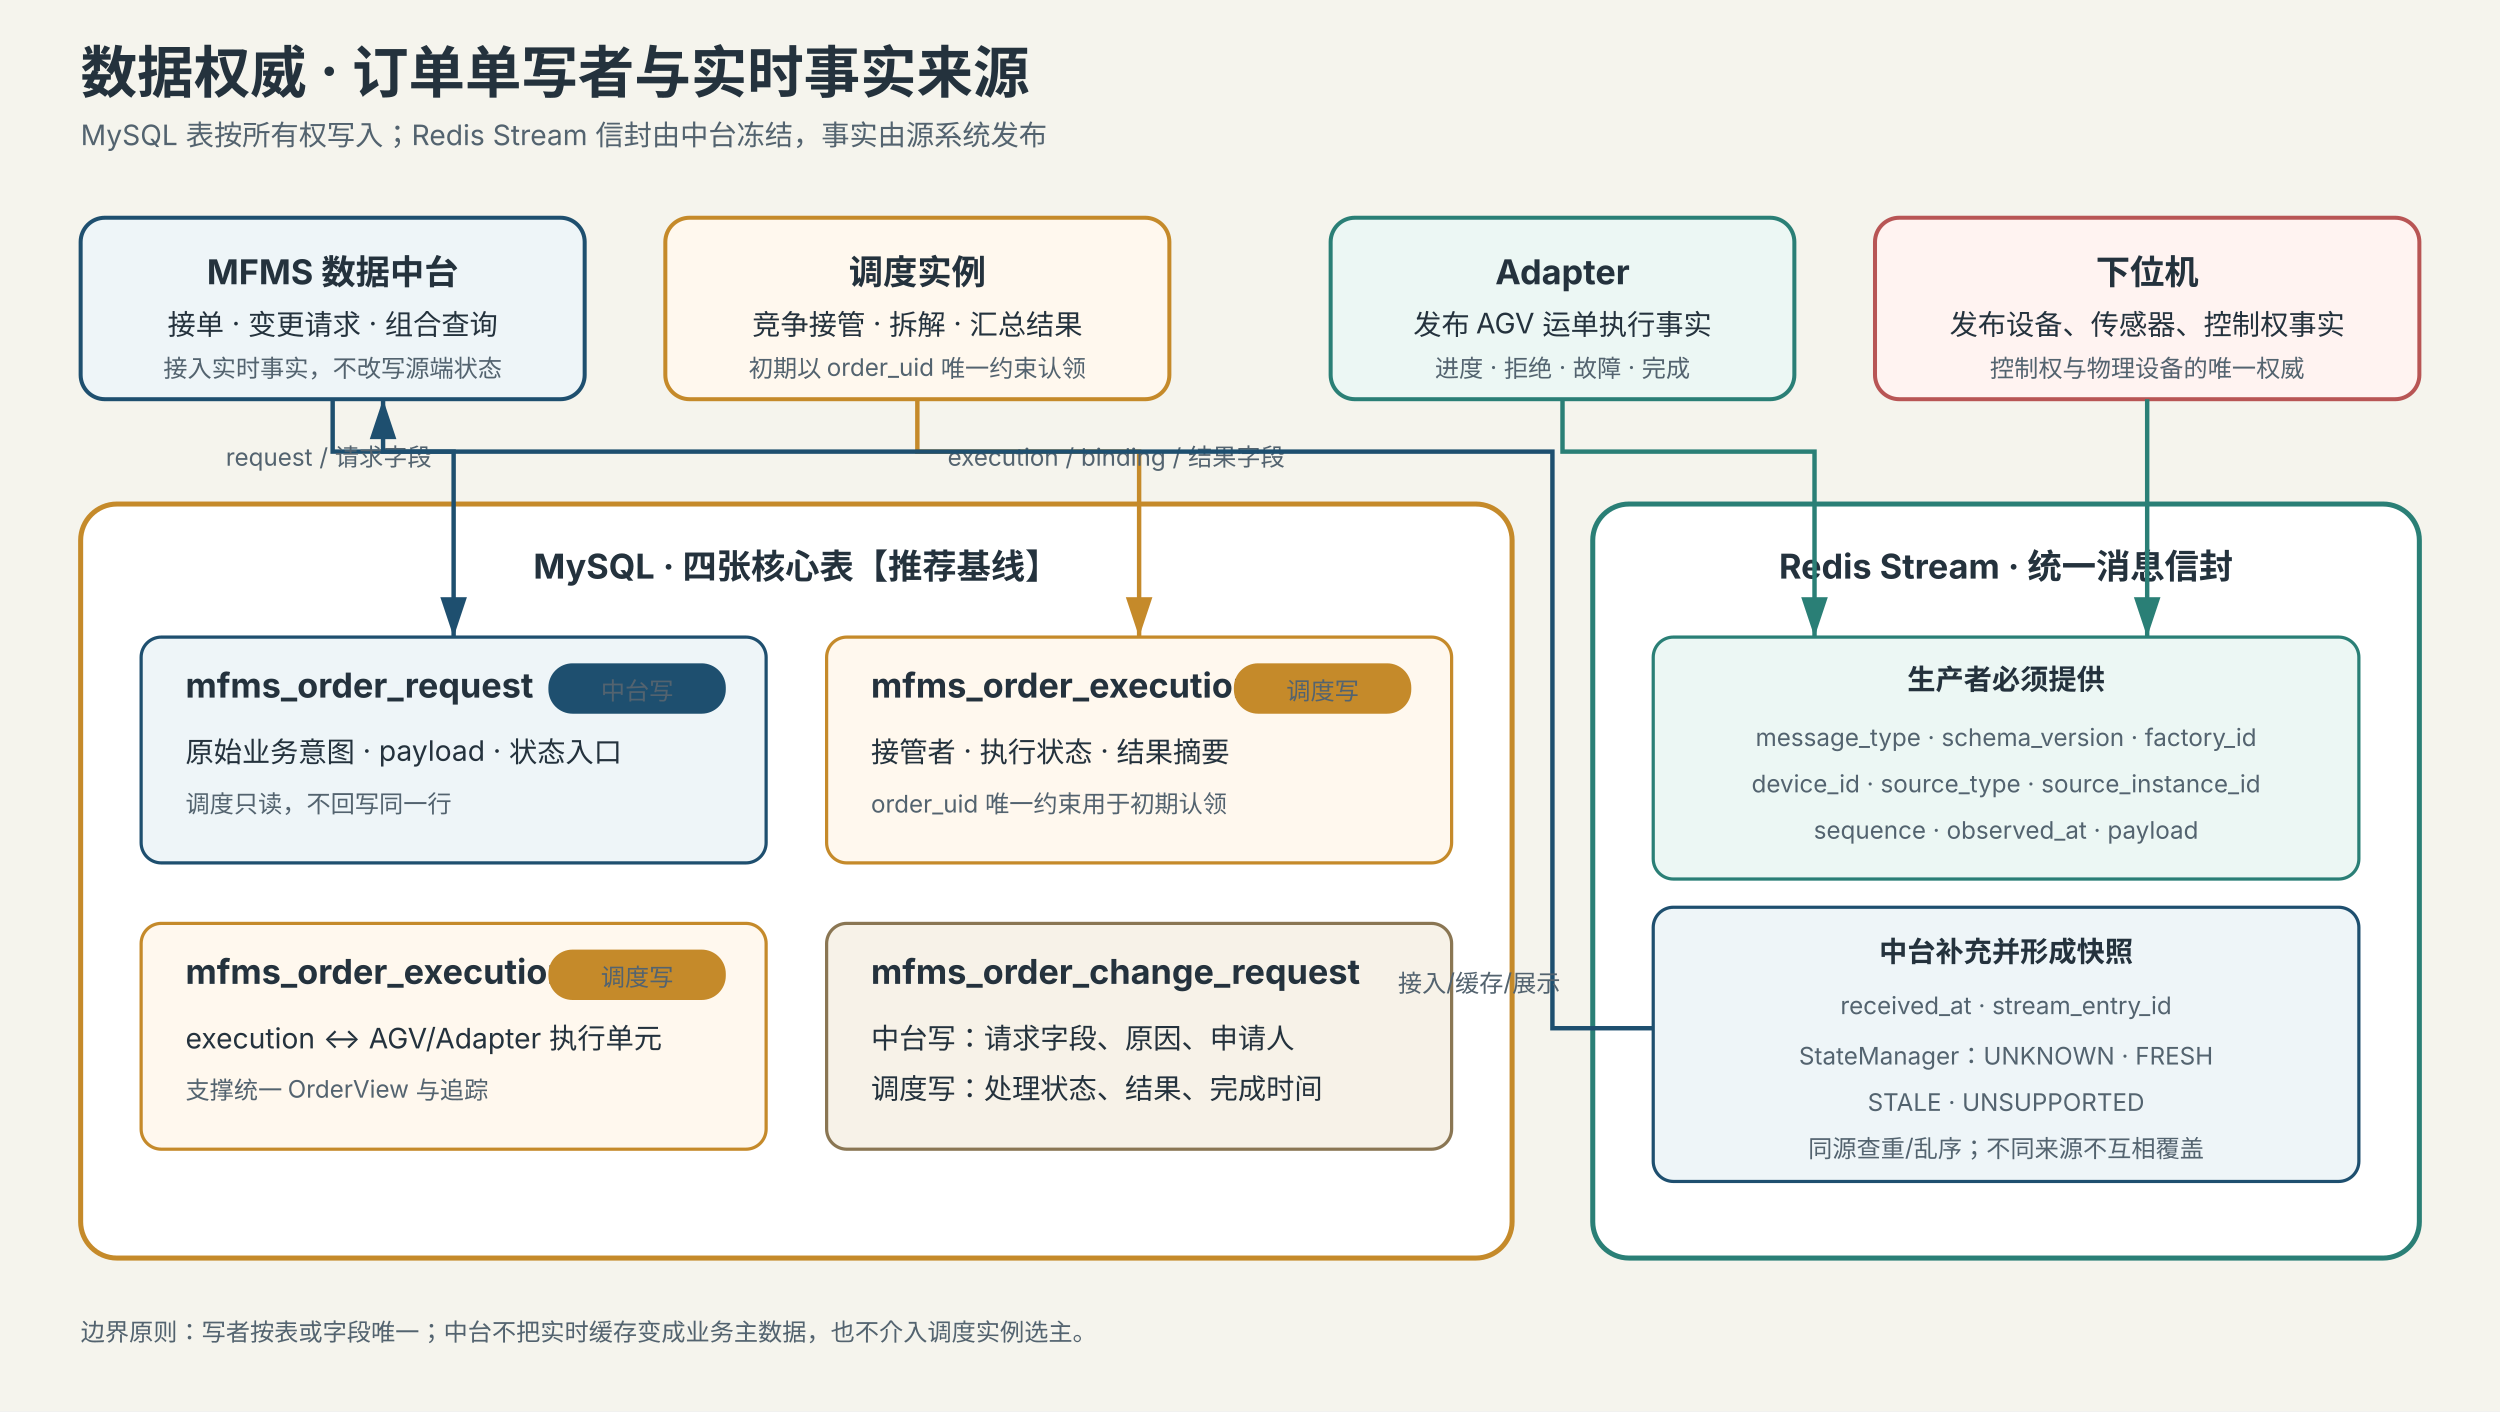
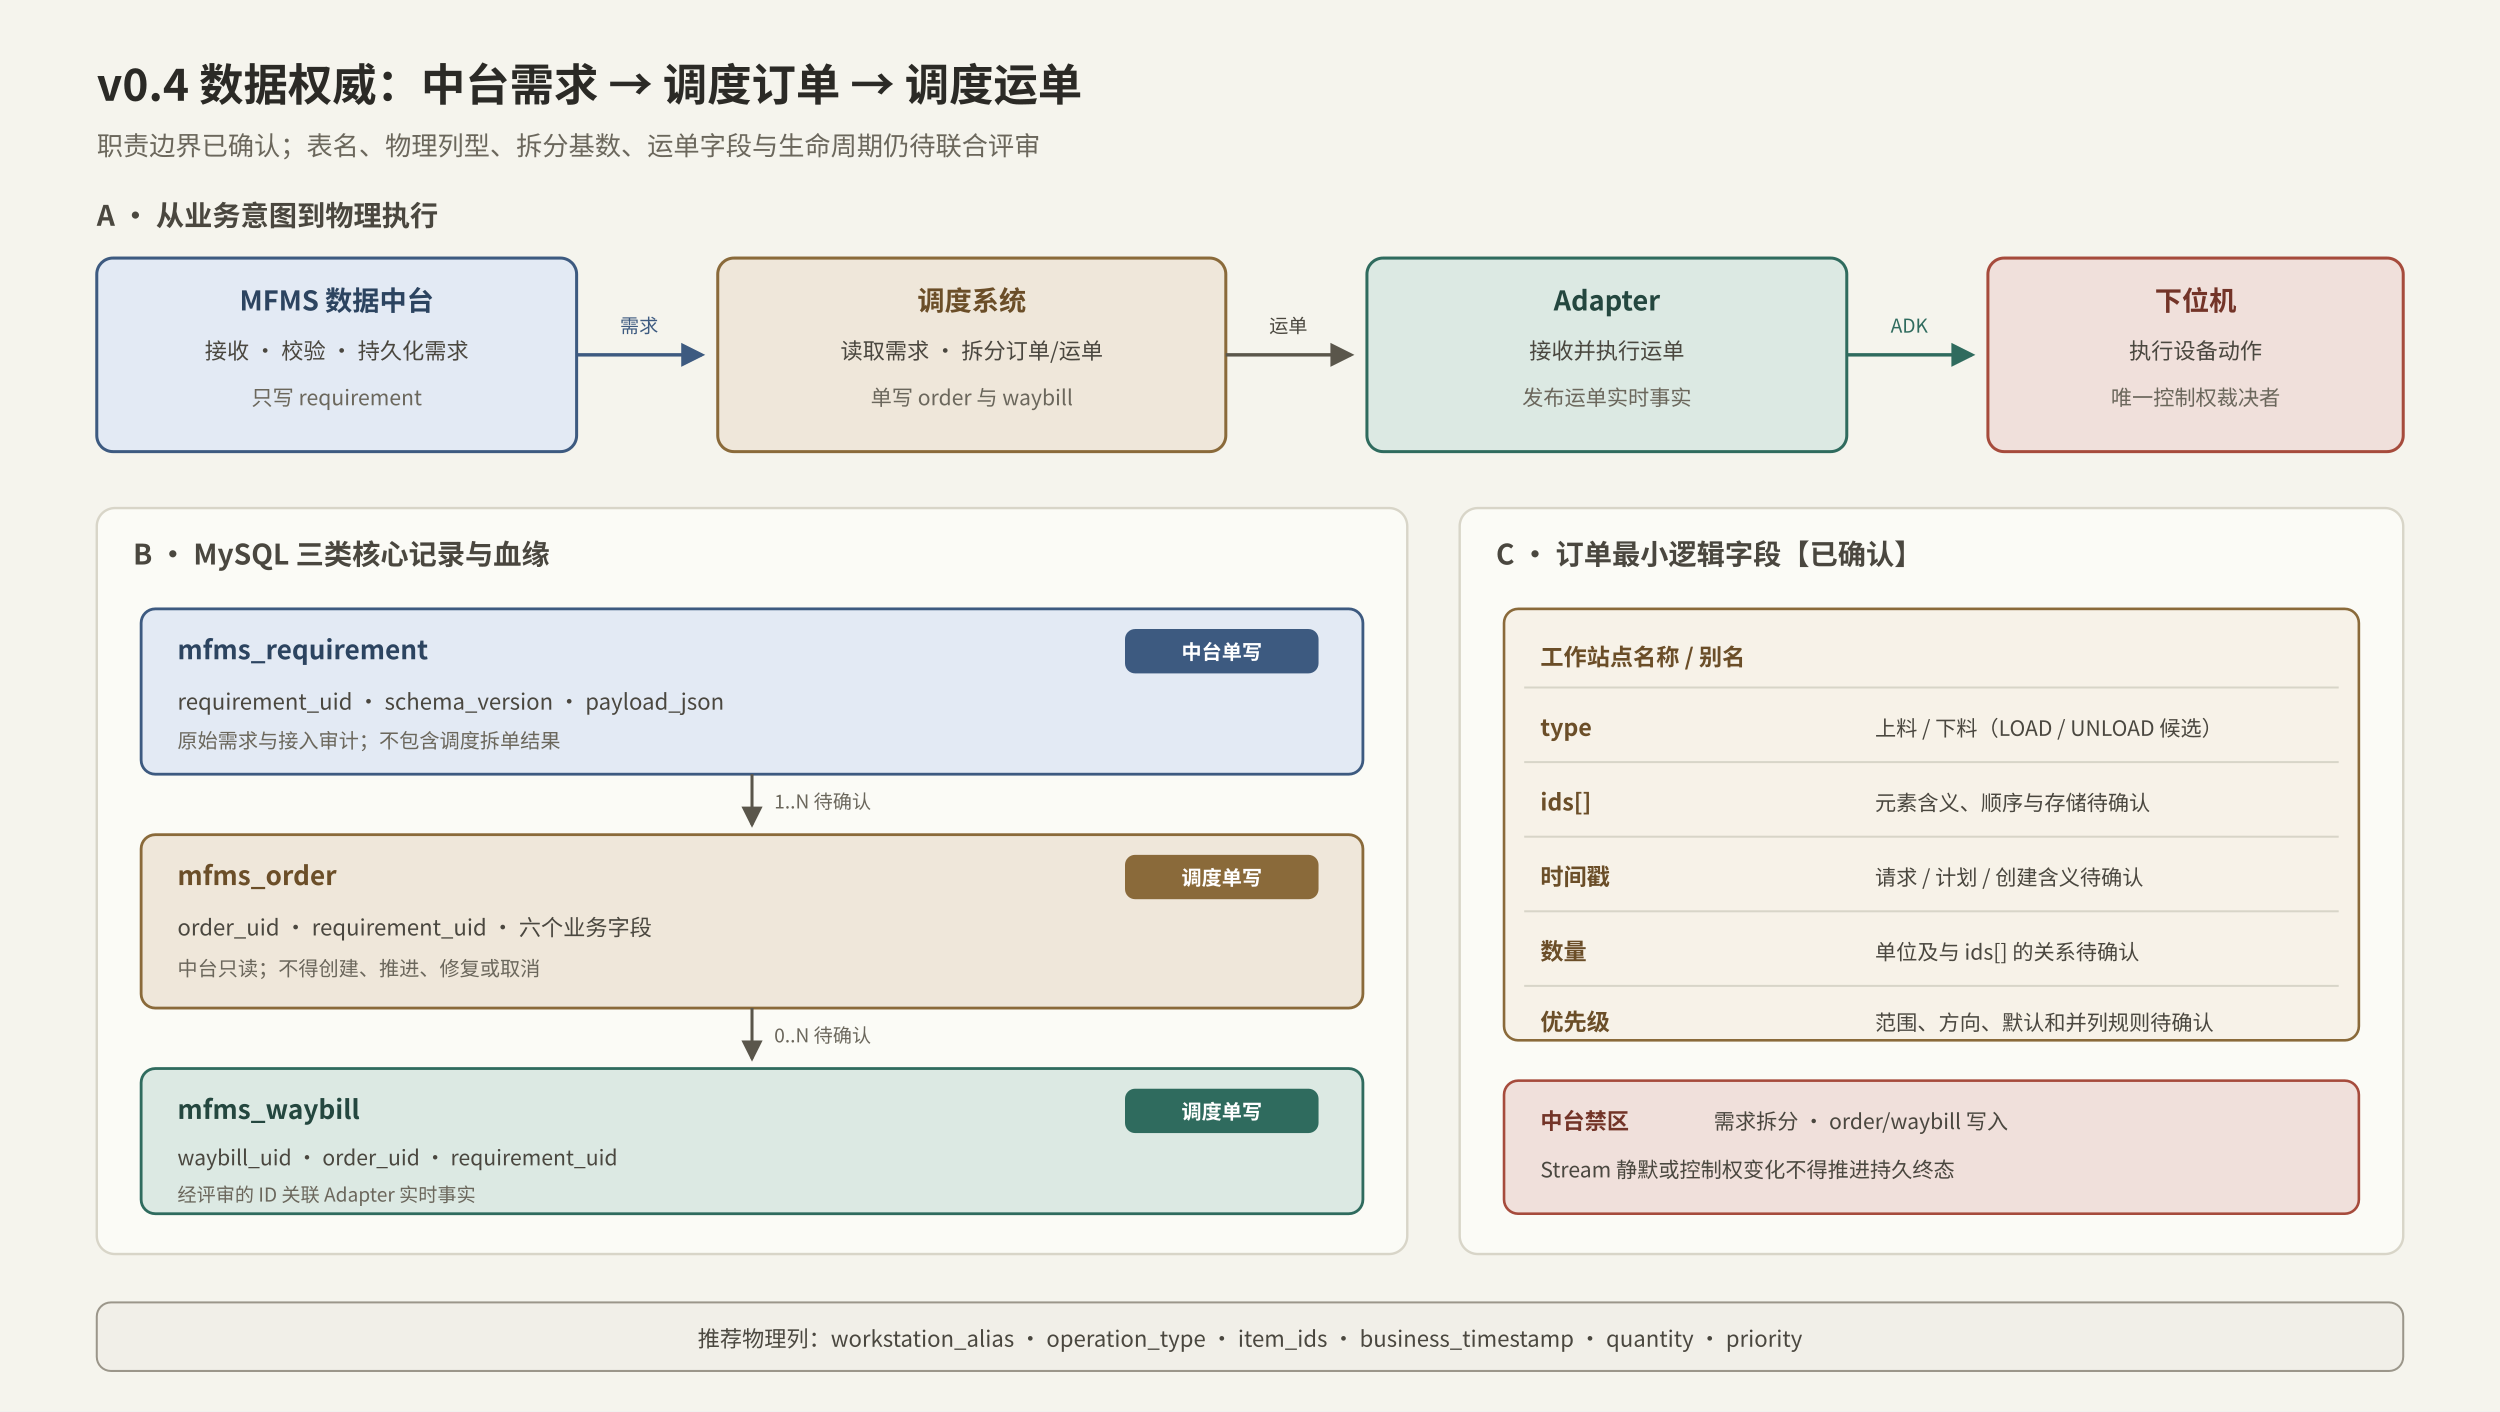
- <svg xmlns="http://www.w3.org/2000/svg" width="1240" height="700" viewBox="0 0 1240 700" role="img" aria-labelledby="title desc">
+ <svg xmlns="http://www.w3.org/2000/svg" viewBox="0 0 1240 700" font-family="'PingFang SC','Hiragino Sans GB','Microsoft YaHei','Noto Sans CJK SC',sans-serif" role="img" aria-labelledby="title desc">
+   <defs>
+     <marker id="arr" viewBox="0 0 10 10" refX="8.5" refY="5" markerWidth="7" markerHeight="7" orient="auto">
+       <path d="M0,0 L10,5 L0,10 z" fill="#5A564B" />
+     </marker>
+     <marker id="arrBlue" viewBox="0 0 10 10" refX="8.5" refY="5" markerWidth="7" markerHeight="7" orient="auto">
+       <path d="M0,0 L10,5 L0,10 z" fill="#3D5A80" />
+     </marker>
+     <marker id="arrTeal" viewBox="0 0 10 10" refX="8.5" refY="5" markerWidth="7" markerHeight="7" orient="auto">
+       <path d="M0,0 L10,5 L0,10 z" fill="#2F6B5E" />
+     </marker>
+   </defs>
  <rect width="1240" height="700" fill="rgb(245, 244, 237)" />
-   <defs>
-     <marker id="arrow-blue" markerWidth="10" markerHeight="10" refX="9" refY="3" orient="auto" markerUnits="strokeWidth">
-       <path d="M0,0 L0,6 L9,3 z" fill="#1E4F6F" />
-     </marker>
-     <marker id="arrow-teal" markerWidth="10" markerHeight="10" refX="9" refY="3" orient="auto" markerUnits="strokeWidth">
-       <path d="M0,0 L0,6 L9,3 z" fill="#2A7F76" />
-     </marker>
-     <marker id="arrow-amber" markerWidth="10" markerHeight="10" refX="9" refY="3" orient="auto" markerUnits="strokeWidth">
-       <path d="M0,0 L0,6 L9,3 z" fill="#C58A2A" />
-     </marker>
-     <style>
-       text { font-family: -apple-system, BlinkMacSystemFont, "Segoe UI", "PingFang SC", "Microsoft YaHei", sans-serif; fill: #24323D; }
-       .title { font-size: 28px; font-weight: 700; }
-       .subtitle { font-size: 14px; fill: #53636F; }
-       .card-title { font-size: 17px; font-weight: 700; }
-       .body { font-size: 14px; }
-       .small { font-size: 12px; fill: #53636F; }
-       .edge { fill: none; stroke-width: 2.2; }
-     </style>
-   </defs>
-   <text x="40" y="46" class="title">数据权威 · 订单单写者与实时事实来源</text>
-   <text x="40" y="72" class="subtitle">MySQL 表按所有权写入；Redis Stream 信封由中台冻结，事实由源系统发布</text>
-   <rect x="40" y="108" width="250" height="90" rx="12" fill="#EEF5F8" stroke="#1E4F6F" stroke-width="2" />
-   <text x="165" y="141" text-anchor="middle" class="card-title">MFMS 数据中台</text>
-   <text x="165" y="166" text-anchor="middle" class="body">接单 · 变更请求 · 组合查询</text>
-   <text x="165" y="187" text-anchor="middle" class="small">接入实时事实，不改写源端状态</text>
-   <rect x="330" y="108" width="250" height="90" rx="12" fill="#FFF8EE" stroke="#C58A2A" stroke-width="2" />
-   <text x="455" y="141" text-anchor="middle" class="card-title">调度实例</text>
-   <text x="455" y="166" text-anchor="middle" class="body">竞争接管 · 拆解 · 汇总结果</text>
-   <text x="455" y="187" text-anchor="middle" class="small">初期以 order_uid 唯一约束认领</text>
-   <rect x="660" y="108" width="230" height="90" rx="12" fill="#ECF7F4" stroke="#2A7F76" stroke-width="2" />
-   <text x="775" y="141" text-anchor="middle" class="card-title">Adapter</text>
-   <text x="775" y="166" text-anchor="middle" class="body">发布 AGV 运单执行事实</text>
-   <text x="775" y="187" text-anchor="middle" class="small">进度 · 拒绝 · 故障 · 完成</text>
-   <rect x="930" y="108" width="270" height="90" rx="12" fill="#FFF3F1" stroke="#B85555" stroke-width="2" />
-   <text x="1065" y="141" text-anchor="middle" class="card-title">下位机</text>
-   <text x="1065" y="166" text-anchor="middle" class="body">发布设备、传感器、控制权事实</text>
-   <text x="1065" y="187" text-anchor="middle" class="small">控制权与物理设备的唯一权威</text>
-   <rect x="40" y="250" width="710" height="374" rx="18" fill="#FFFFFF" stroke="#C58A2A" stroke-width="2.5" />
-   <text x="395" y="287" text-anchor="middle" class="card-title">MySQL · 四张核心表【推荐基线】</text>
-   <rect x="70" y="316" width="310" height="112" rx="10" fill="#EEF5F8" stroke="#1E4F6F" stroke-width="1.6" />
-   <text x="92" y="346" class="card-title">mfms_order_request</text>
-   <rect x="272" y="329" width="88" height="25" rx="12" fill="#1E4F6F" />
-   <text x="316" y="347" text-anchor="middle" class="small" fill="#FFFFFF">中台写</text>
-   <text x="92" y="378" class="body">原始业务意图 · payload · 状态入口</text>
-   <text x="92" y="403" class="small">调度只读，不回写同一行</text>
-   <rect x="410" y="316" width="310" height="112" rx="10" fill="#FFF8EE" stroke="#C58A2A" stroke-width="1.6" />
-   <text x="432" y="346" class="card-title">mfms_order_execution</text>
-   <rect x="612" y="329" width="88" height="25" rx="12" fill="#C58A2A" />
-   <text x="656" y="347" text-anchor="middle" class="small" fill="#FFFFFF">调度写</text>
-   <text x="432" y="378" class="body">接管者 · 执行状态 · 结果摘要</text>
-   <text x="432" y="403" class="small">order_uid 唯一约束用于初期认领</text>
-   <rect x="70" y="458" width="310" height="112" rx="10" fill="#FFF8EE" stroke="#C58A2A" stroke-width="1.6" />
-   <text x="92" y="488" class="card-title">mfms_order_execution_binding</text>
-   <rect x="272" y="471" width="88" height="25" rx="12" fill="#C58A2A" />
-   <text x="316" y="489" text-anchor="middle" class="small" fill="#FFFFFF">调度写</text>
-   <text x="92" y="520" class="body">execution ↔ AGV/Adapter 执行单元</text>
-   <text x="92" y="545" class="small">支撑统一 OrderView 与追踪</text>
-   <rect x="410" y="458" width="310" height="112" rx="10" fill="#F7F2E8" stroke="#8A7653" stroke-width="1.6" />
-   <text x="432" y="488" class="card-title">mfms_order_change_request</text>
-   <text x="432" y="520" class="body">中台写：请求字段、原因、申请人</text>
-   <text x="432" y="545" class="body">调度写：处理状态、结果、完成时间</text>
-   <rect x="790" y="250" width="410" height="374" rx="18" fill="#FFFFFF" stroke="#2A7F76" stroke-width="2.5" />
-   <text x="995" y="287" text-anchor="middle" class="card-title">Redis Stream · 统一消息信封</text>
-   <rect x="820" y="316" width="350" height="120" rx="10" fill="#ECF7F4" stroke="#2A7F76" stroke-width="1.6" />
-   <text x="995" y="342" text-anchor="middle" class="body" font-weight="700">生产者必须提供</text>
-   <text x="995" y="370" text-anchor="middle" class="small">message_type · schema_version · factory_id</text>
-   <text x="995" y="393" text-anchor="middle" class="small">device_id · source_type · source_instance_id</text>
-   <text x="995" y="416" text-anchor="middle" class="small">sequence · observed_at · payload</text>
-   <rect x="820" y="450" width="350" height="136" rx="10" fill="#EEF5F8" stroke="#1E4F6F" stroke-width="1.6" />
-   <text x="995" y="477" text-anchor="middle" class="body" font-weight="700">中台补充并形成快照</text>
-   <text x="995" y="503" text-anchor="middle" class="small">received_at · stream_entry_id</text>
-   <text x="995" y="528" text-anchor="middle" class="small">StateManager：UNKNOWN · FRESH</text>
-   <text x="995" y="551" text-anchor="middle" class="small">STALE · UNSUPPORTED</text>
-   <text x="995" y="574" text-anchor="middle" class="small">同源查重/乱序；不同来源不互相覆盖</text>
-   <path d="M165 198 V224 H225 V316" class="edge" stroke="#1E4F6F" marker-end="url(#arrow-blue)" />
-   <text x="112" y="231" class="small">request / 请求字段</text>
-   <path d="M455 198 V224 H565 V316" class="edge" stroke="#C58A2A" marker-end="url(#arrow-amber)" />
-   <text x="470" y="231" class="small">execution / binding / 结果字段</text>
-   <path d="M775 198 V224 H900 V316" class="edge" stroke="#2A7F76" marker-end="url(#arrow-teal)" />
-   <path d="M1065 198 V316" class="edge" stroke="#2A7F76" marker-end="url(#arrow-teal)" />
-   <path d="M820 510 H770 V224 H190 V198" class="edge" stroke="#1E4F6F" marker-end="url(#arrow-blue)" />
-   <text x="774" y="492" text-anchor="end" class="small">接入/缓存/展示</text>
-   <text x="40" y="665" class="small">边界原则：写者按表或字段唯一；中台不把实时缓存变成业务主数据，也不介入调度实例选主。</text>
+   <text x="48" y="50" font-size="22" font-weight="700" fill="#2B2A26">v0.4 数据权威：中台需求 → 调度订单 → 调度运单</text>
+   <text x="48" y="77" font-size="13" fill="#6B675C">职责边界已确认；表名、物理列型、拆分基数、运单字段与生命周期仍待联合评审</text>
+   <text x="48" y="112" font-size="14" font-weight="700" fill="#4A473F">A · 从业务意图到物理执行</text>
+   <rect x="48" y="128" width="238" height="96" rx="8" fill="#E3EAF4" stroke="#3D5A80" stroke-width="1.5" />
+   <text x="167" y="154" font-size="13.5" font-weight="700" fill="#2C4460" text-anchor="middle">MFMS 数据中台</text>
+   <text x="167" y="178" font-size="11" fill="#4A473F" text-anchor="middle">接收 · 校验 · 持久化需求</text>
+   <text x="167" y="201" font-size="10.5" fill="#6B675C" text-anchor="middle">只写 requirement</text>
+   <rect x="356" y="128" width="252" height="96" rx="8" fill="#EFE7DA" stroke="#8A6A3A" stroke-width="1.5" />
+   <text x="482" y="154" font-size="13.5" font-weight="700" fill="#6B4E28" text-anchor="middle">调度系统</text>
+   <text x="482" y="178" font-size="11" fill="#4A473F" text-anchor="middle">读取需求 · 拆分订单/运单</text>
+   <text x="482" y="201" font-size="10.5" fill="#6B675C" text-anchor="middle">单写 order 与 waybill</text>
+   <rect x="678" y="128" width="238" height="96" rx="8" fill="#DCE9E3" stroke="#2F6B5E" stroke-width="1.5" />
+   <text x="797" y="154" font-size="13.5" font-weight="700" fill="#24473F" text-anchor="middle">Adapter</text>
+   <text x="797" y="178" font-size="11" fill="#4A473F" text-anchor="middle">接收并执行运单</text>
+   <text x="797" y="201" font-size="10.5" fill="#6B675C" text-anchor="middle">发布运单实时事实</text>
+   <rect x="986" y="128" width="206" height="96" rx="8" fill="#F0E0DB" stroke="#A64B3C" stroke-width="1.5" />
+   <text x="1089" y="154" font-size="13.5" font-weight="700" fill="#733428" text-anchor="middle">下位机</text>
+   <text x="1089" y="178" font-size="11" fill="#4A473F" text-anchor="middle">执行设备动作</text>
+   <text x="1089" y="201" font-size="10.5" fill="#6B675C" text-anchor="middle">唯一控制权裁决者</text>
+   <path d="M286 176 H348" fill="none" stroke="#3D5A80" stroke-width="1.7" marker-end="url(#arrBlue)" />
+   <text x="317" y="165" font-size="9.5" fill="#3D5A80" text-anchor="middle">需求</text>
+   <path d="M608 176 H670" fill="none" stroke="#5A564B" stroke-width="1.7" marker-end="url(#arr)" />
+   <text x="639" y="165" font-size="9.5" fill="#4A473F" text-anchor="middle">运单</text>
+   <path d="M916 176 H978" fill="none" stroke="#2F6B5E" stroke-width="1.7" marker-end="url(#arrTeal)" />
+   <text x="947" y="165" font-size="9.5" fill="#2F6B5E" text-anchor="middle">ADK</text>
+   <rect x="48" y="252" width="650" height="370" rx="9" fill="#FBFBF6" stroke="#D8D5C8" stroke-width="1.2" />
+   <text x="66" y="280" font-size="14" font-weight="700" fill="#4A473F">B · MySQL 三类核心记录与血缘</text>
+   <rect x="70" y="302" width="606" height="82" rx="7" fill="#E3EAF4" stroke="#3D5A80" stroke-width="1.4" />
+   <text x="88" y="327" font-size="13" font-weight="700" fill="#2C4460">mfms_requirement</text>
+   <rect x="558" y="312" width="96" height="22" rx="5" fill="#3D5A80" />
+   <text x="606" y="327" font-size="10" font-weight="700" fill="#FFFFFF" text-anchor="middle">中台单写</text>
+   <text x="88" y="352" font-size="11" fill="#4A473F">requirement_uid · schema_version · payload_json</text>
+   <text x="88" y="371" font-size="10" fill="#6B675C">原始需求与接入审计；不包含调度拆单结果</text>
+   <path d="M373 384 V409" fill="none" stroke="#5A564B" stroke-width="1.5" marker-end="url(#arr)" />
+   <text x="384" y="401" font-size="9.5" fill="#6B675C">1..N 待确认</text>
+   <rect x="70" y="414" width="606" height="86" rx="7" fill="#EFE7DA" stroke="#8A6A3A" stroke-width="1.4" />
+   <text x="88" y="439" font-size="13" font-weight="700" fill="#6B4E28">mfms_order</text>
+   <rect x="558" y="424" width="96" height="22" rx="5" fill="#8A6A3A" />
+   <text x="606" y="439" font-size="10" font-weight="700" fill="#FFFFFF" text-anchor="middle">调度单写</text>
+   <text x="88" y="464" font-size="11" fill="#4A473F">order_uid · requirement_uid · 六个业务字段</text>
+   <text x="88" y="484" font-size="10" fill="#6B675C">中台只读；不得创建、推进、修复或取消</text>
+   <path d="M373 500 V525" fill="none" stroke="#5A564B" stroke-width="1.5" marker-end="url(#arr)" />
+   <text x="384" y="517" font-size="9.5" fill="#6B675C">0..N 待确认</text>
+   <rect x="70" y="530" width="606" height="72" rx="7" fill="#DCE9E3" stroke="#2F6B5E" stroke-width="1.4" />
+   <text x="88" y="555" font-size="13" font-weight="700" fill="#24473F">mfms_waybill</text>
+   <rect x="558" y="540" width="96" height="22" rx="5" fill="#2F6B5E" />
+   <text x="606" y="555" font-size="10" font-weight="700" fill="#FFFFFF" text-anchor="middle">调度单写</text>
+   <text x="88" y="578" font-size="10.5" fill="#4A473F">waybill_uid · order_uid · requirement_uid</text>
+   <text x="88" y="596" font-size="9.5" fill="#6B675C">经评审的 ID 关联 Adapter 实时事实</text>
+   <rect x="724" y="252" width="468" height="370" rx="9" fill="#FBFBF6" stroke="#D8D5C8" stroke-width="1.2" />
+   <text x="742" y="280" font-size="14" font-weight="700" fill="#4A473F">C · 订单最小逻辑字段【已确认】</text>
+   <rect x="746" y="302" width="424" height="214" rx="7" fill="#F7F2E8" stroke="#8A6A3A" stroke-width="1.3" />
+   <text x="764" y="330" font-size="11.5" font-weight="700" fill="#6B4E28">工作站点名称 / 别名</text>
+   <line x1="756" y1="341" x2="1160" y2="341" stroke="#D8D5C8" />
+   <text x="764" y="365" font-size="11.5" font-weight="700" fill="#6B4E28">type</text>
+   <text x="930" y="365" font-size="10.5" fill="#4A473F">上料 / 下料（LOAD / UNLOAD 候选）</text>
+   <line x1="756" y1="378" x2="1160" y2="378" stroke="#D8D5C8" />
+   <text x="764" y="402" font-size="11.5" font-weight="700" fill="#6B4E28">ids[]</text>
+   <text x="930" y="402" font-size="10.5" fill="#4A473F">元素含义、顺序与存储待确认</text>
+   <line x1="756" y1="415" x2="1160" y2="415" stroke="#D8D5C8" />
+   <text x="764" y="439" font-size="11.5" font-weight="700" fill="#6B4E28">时间戳</text>
+   <text x="930" y="439" font-size="10.5" fill="#4A473F">请求 / 计划 / 创建含义待确认</text>
+   <line x1="756" y1="452" x2="1160" y2="452" stroke="#D8D5C8" />
+   <text x="764" y="476" font-size="11.5" font-weight="700" fill="#6B4E28">数量</text>
+   <text x="930" y="476" font-size="10.5" fill="#4A473F">单位及与 ids[] 的关系待确认</text>
+   <line x1="756" y1="489" x2="1160" y2="489" stroke="#D8D5C8" />
+   <text x="764" y="511" font-size="11.5" font-weight="700" fill="#6B4E28">优先级</text>
+   <text x="930" y="511" font-size="10.5" fill="#4A473F">范围、方向、默认和并列规则待确认</text>
+   <rect x="746" y="536" width="424" height="66" rx="7" fill="#F0E0DB" stroke="#A64B3C" stroke-width="1.3" />
+   <text x="764" y="560" font-size="11" font-weight="700" fill="#733428">中台禁区</text>
+   <text x="850" y="560" font-size="10.5" fill="#4A473F">需求拆分 · order/waybill 写入</text>
+   <text x="764" y="584" font-size="10.5" fill="#4A473F">Stream 静默或控制权变化不得推进持久终态</text>
+   <rect x="48" y="646" width="1144" height="34" rx="7" fill="#F1EFE8" stroke="#9B968A" />
+   <text x="620" y="668" font-size="11" fill="#4A473F" text-anchor="middle">推荐物理列：workstation_alias · operation_type · item_ids · business_timestamp · quantity · priority</text>
</svg>
